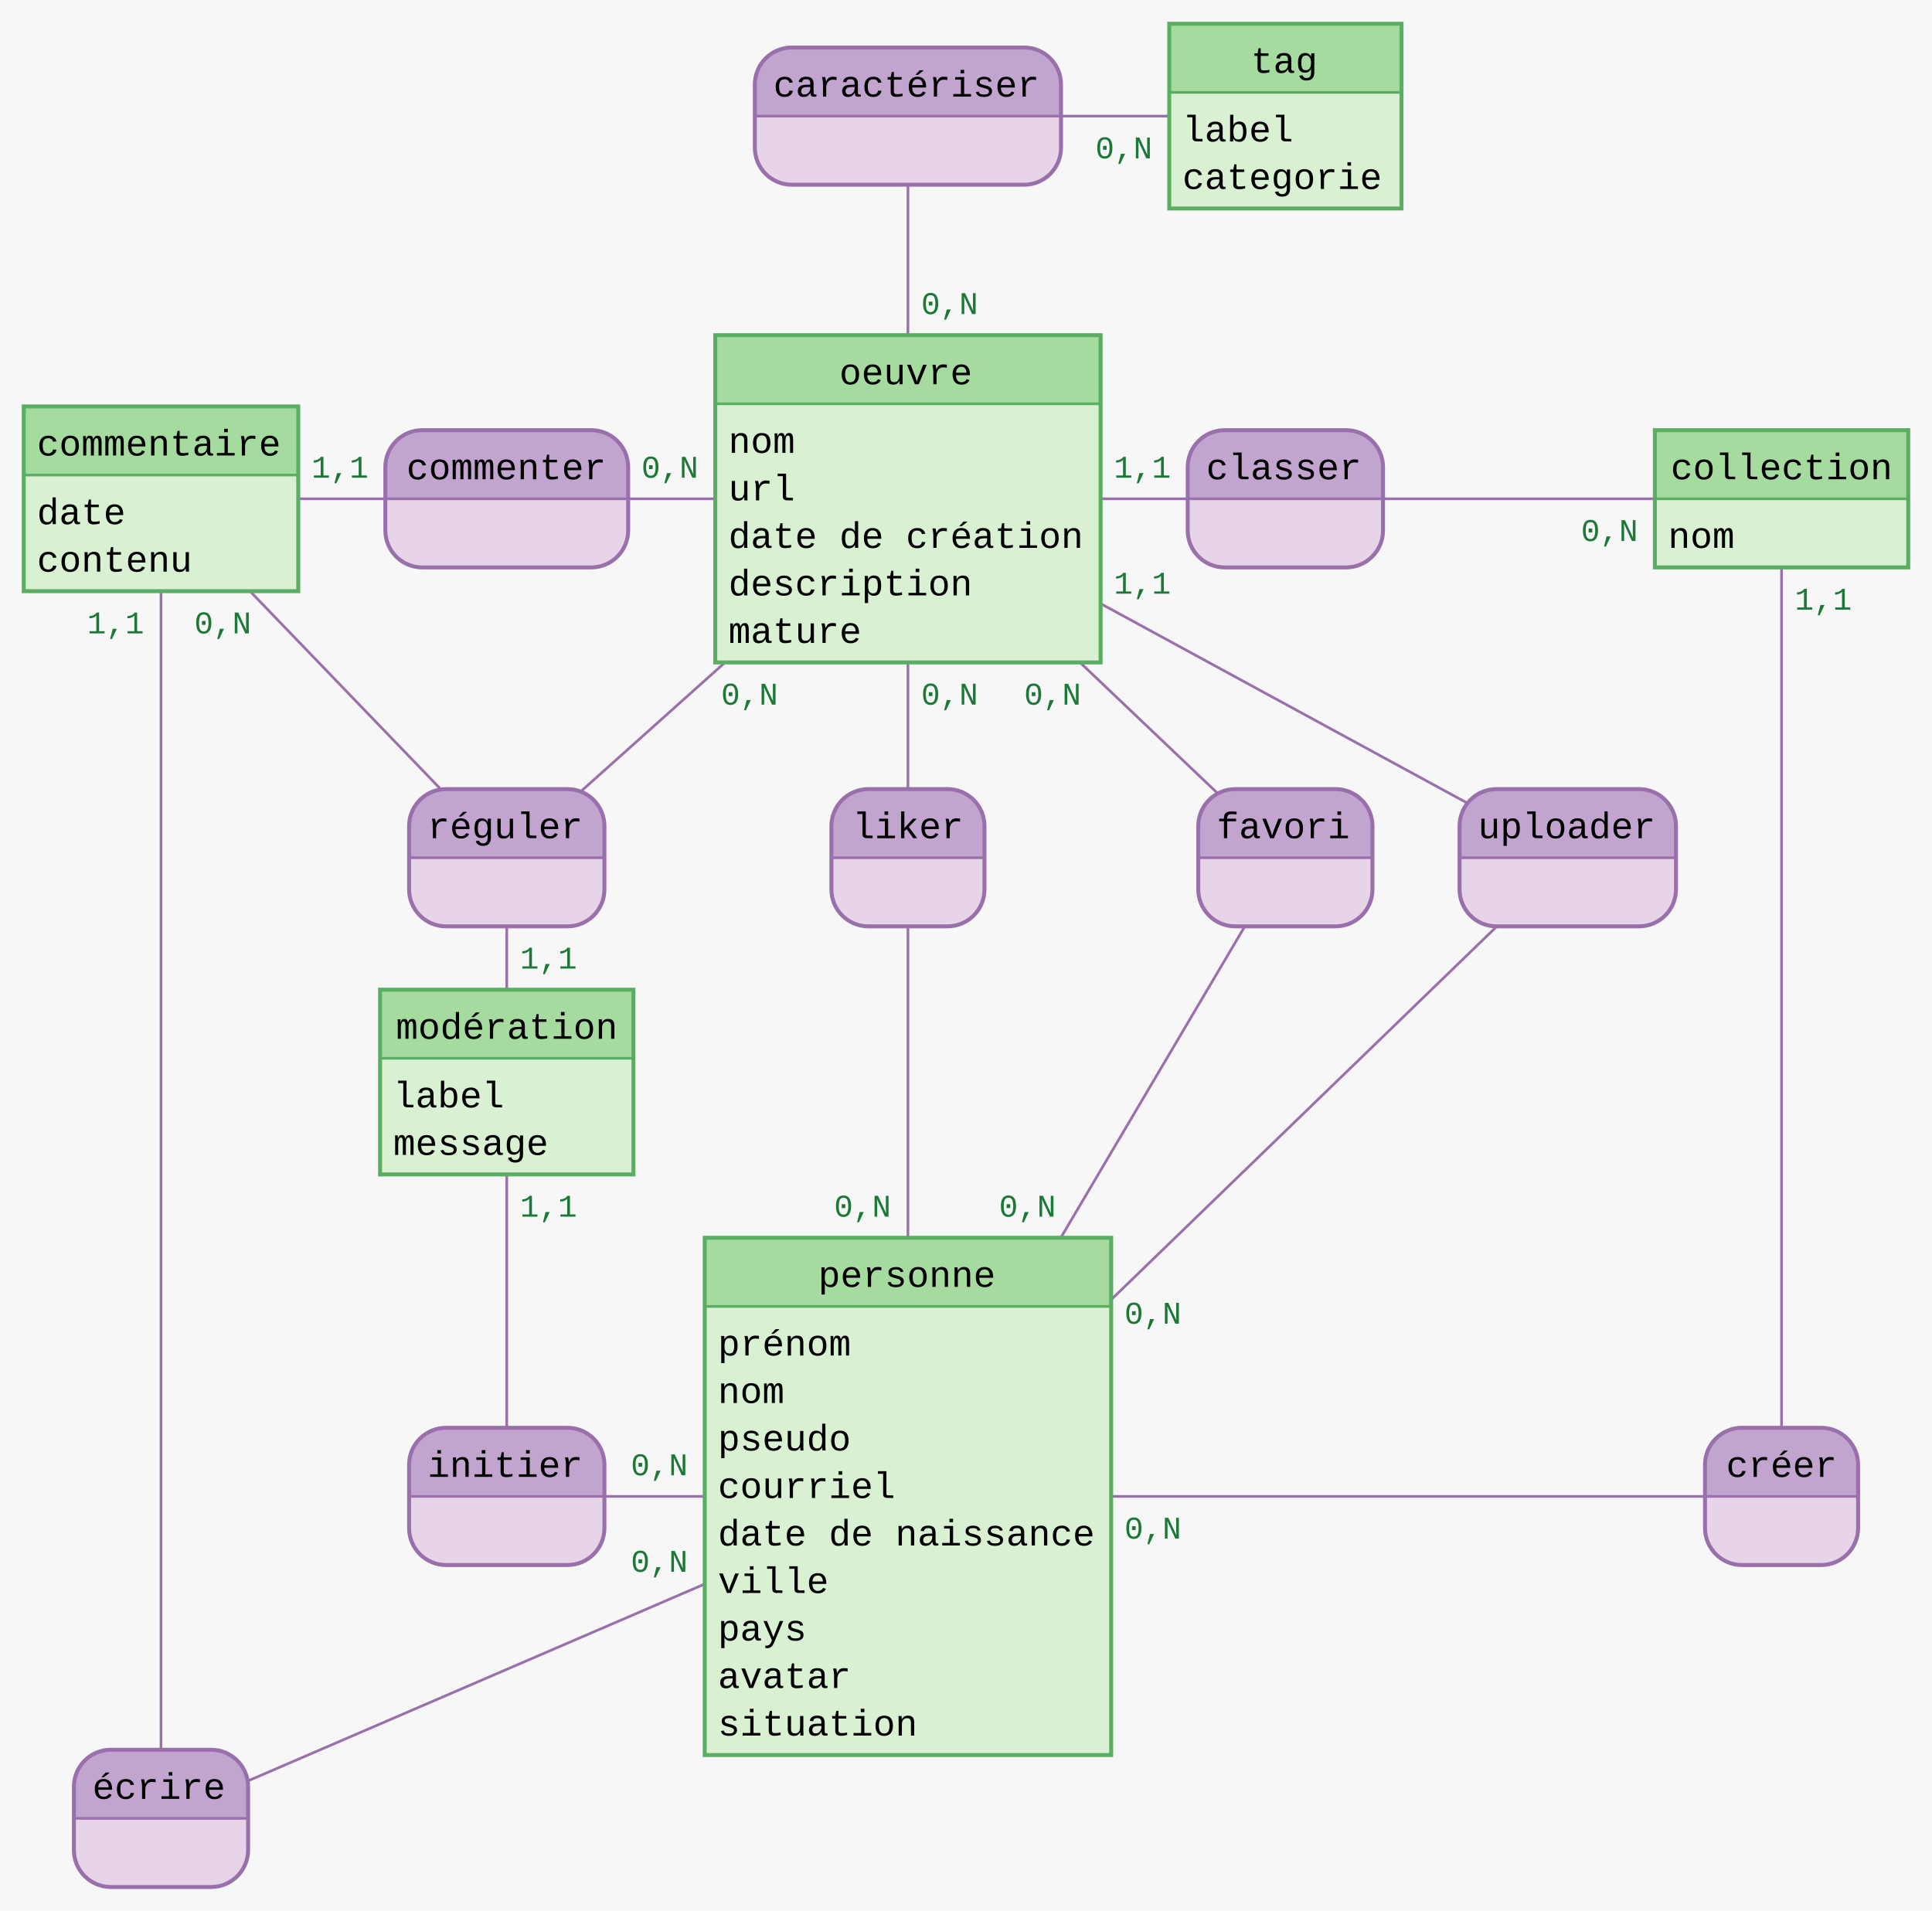
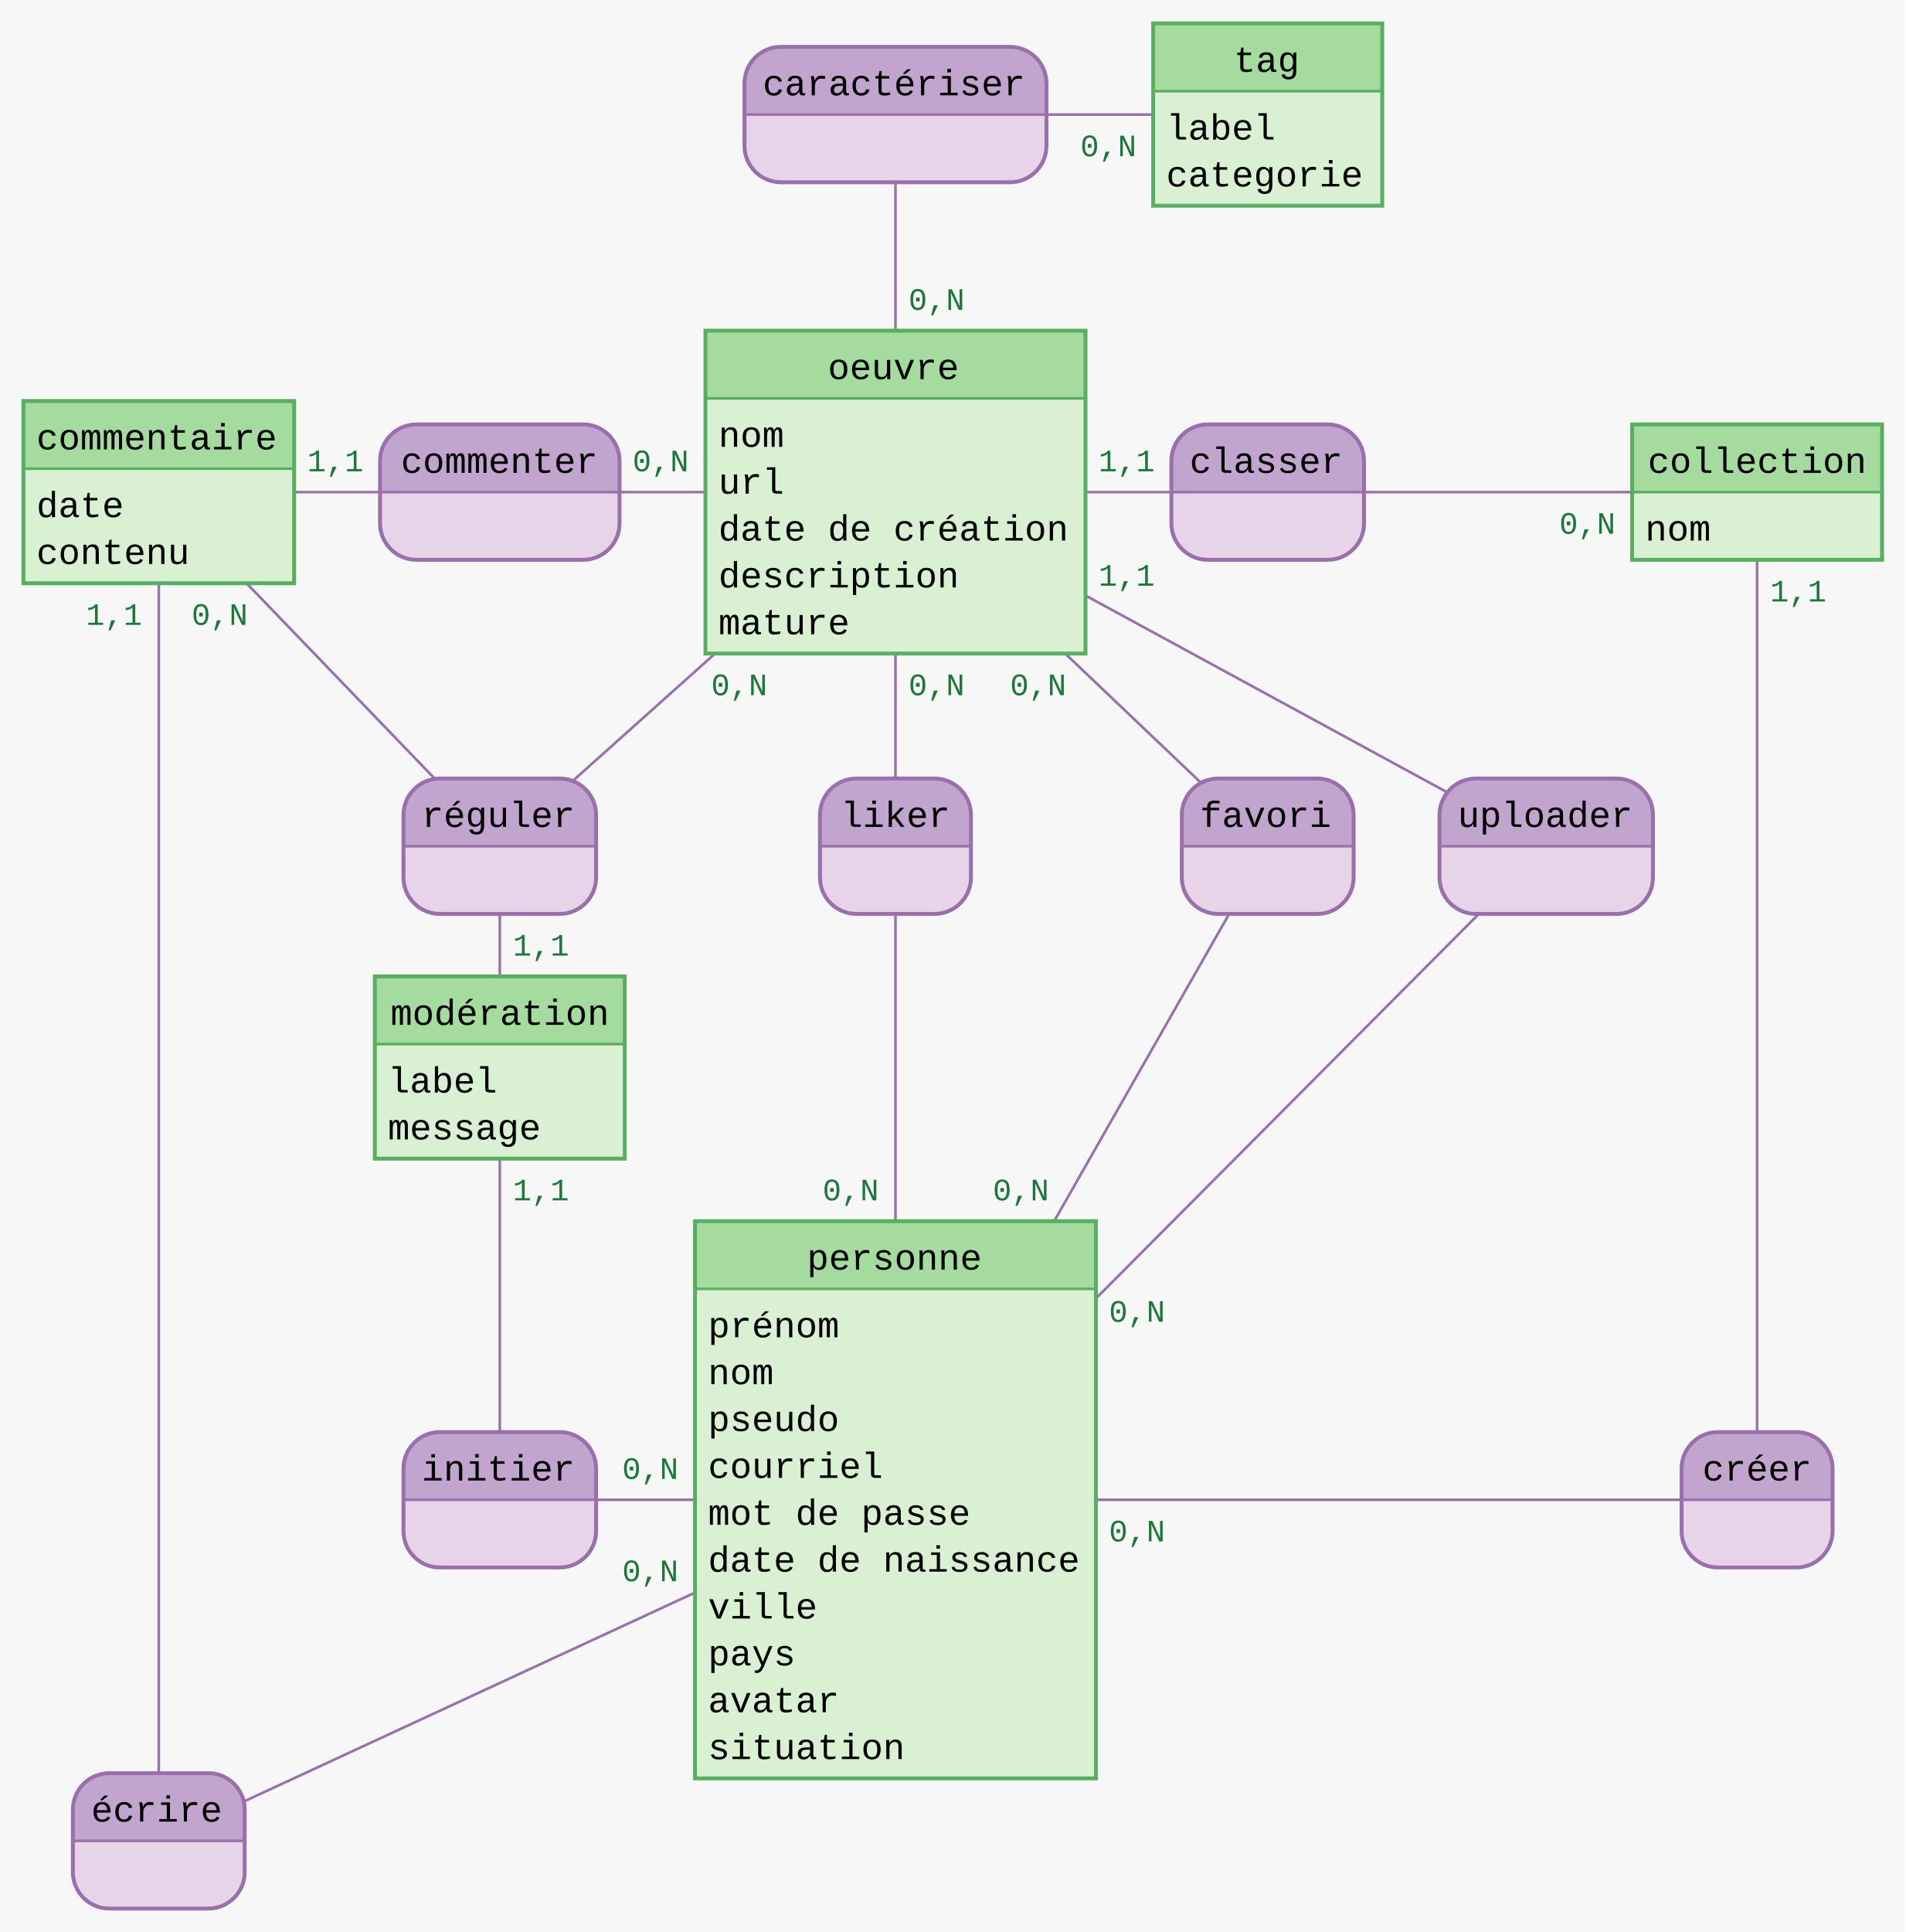
- <svg xmlns="http://www.w3.org/2000/svg" width="732" height="724" viewBox="0 0 732 724">
-   <rect id="frame" x="0" y="0" width="732" height="724" fill="#f7f7f7" stroke="none" stroke-width="0" />
+ <svg xmlns="http://www.w3.org/2000/svg" width="732" height="742" viewBox="0 0 732 742">
+   <rect id="frame" x="0" y="0" width="732" height="742" fill="#f7f7f7" stroke="none" stroke-width="0" />
  <g>
    <line x1="344" y1="189" x2="344" y2="44" stroke="#9970ab" stroke-width="1" />
    <text x="349" y="119" fill="#1b7837" font-family="Courier New" font-size="12">0,N</text>
    <line x1="487" y1="44" x2="344" y2="44" stroke="#9970ab" stroke-width="1" />
    <text x="415" y="60" fill="#1b7837" font-family="Courier New" font-size="12">0,N</text>
    <g>
      <path d="M388 18 a14 14 90 0 1 14 14 V44 h-116 V32 a14 14 90 0 1 14 -14" fill="#c2a5cf" stroke="#c2a5cf" stroke-width="0" />
      <path d="M402 44 v12 a14 14 90 0 1 -14 14 H300 a14 14 90 0 1 -14 -14 V44 H116" fill="#e7d4e8" stroke="#e7d4e8" stroke-width="0" />
      <rect x="286" y="18" width="116" height="52" fill="none" rx="14" stroke="#9970ab" stroke-width="1.5" />
      <line x1="286" y1="44" x2="402" y2="44" stroke="#9970ab" stroke-width="1" />
      <text x="293" y="36.6" fill="#000" font-family="Courier New" font-size="14">caractériser</text>
    </g>
  </g>
  <g>
    <line x1="61" y1="189" x2="192" y2="189" stroke="#9970ab" stroke-width="1" />
    <text x="118" y="181" fill="#1b7837" font-family="Courier New" font-size="12">1,1</text>
    <line x1="344" y1="189" x2="192" y2="189" stroke="#9970ab" stroke-width="1" />
    <text x="243" y="181" fill="#1b7837" font-family="Courier New" font-size="12">0,N</text>
    <g>
      <path d="M224 163 a14 14 90 0 1 14 14 V189 h-92 V177 a14 14 90 0 1 14 -14" fill="#c2a5cf" stroke="#c2a5cf" stroke-width="0" />
      <path d="M238 189 v12 a14 14 90 0 1 -14 14 H160 a14 14 90 0 1 -14 -14 V189 H92" fill="#e7d4e8" stroke="#e7d4e8" stroke-width="0" />
      <rect x="146" y="163" width="92" height="52" fill="none" rx="14" stroke="#9970ab" stroke-width="1.5" />
      <line x1="146" y1="189" x2="238" y2="189" stroke="#9970ab" stroke-width="1" />
      <text x="154" y="181.6" fill="#000" font-family="Courier New" font-size="14">commenter</text>
    </g>
  </g>
  <g>
    <line x1="344" y1="189" x2="487" y2="189" stroke="#9970ab" stroke-width="1" />
    <text x="422" y="181" fill="#1b7837" font-family="Courier New" font-size="12">1,1</text>
    <line x1="675" y1="189" x2="487" y2="189" stroke="#9970ab" stroke-width="1" />
    <text x="599" y="205" fill="#1b7837" font-family="Courier New" font-size="12">0,N</text>
    <g>
      <path d="M510 163 a14 14 90 0 1 14 14 V189 h-74 V177 a14 14 90 0 1 14 -14" fill="#c2a5cf" stroke="#c2a5cf" stroke-width="0" />
      <path d="M524 189 v12 a14 14 90 0 1 -14 14 H464 a14 14 90 0 1 -14 -14 V189 H74" fill="#e7d4e8" stroke="#e7d4e8" stroke-width="0" />
      <rect x="450" y="163" width="74" height="52" fill="none" rx="14" stroke="#9970ab" stroke-width="1.5" />
      <line x1="450" y1="189" x2="524" y2="189" stroke="#9970ab" stroke-width="1" />
      <text x="457" y="181.6" fill="#000" font-family="Courier New" font-size="14">classer</text>
    </g>
  </g>
  <g>
    <line x1="61" y1="189" x2="192" y2="325" stroke="#9970ab" stroke-width="1" />
    <text x="73.6" y="240" fill="#1b7837" font-family="Courier New" font-size="12">0,N</text>
    <line x1="344" y1="189" x2="192" y2="325" stroke="#9970ab" stroke-width="1" />
    <text x="273.19" y="267" fill="#1b7837" font-family="Courier New" font-size="12">0,N</text>
    <line x1="192" y1="410" x2="192" y2="325" stroke="#9970ab" stroke-width="1" />
    <text x="197" y="367" fill="#1b7837" font-family="Courier New" font-size="12">1,1</text>
    <g>
      <path d="M215 299 a14 14 90 0 1 14 14 V325 h-74 V313 a14 14 90 0 1 14 -14" fill="#c2a5cf" stroke="#c2a5cf" stroke-width="0" />
      <path d="M229 325 v12 a14 14 90 0 1 -14 14 H169 a14 14 90 0 1 -14 -14 V325 H74" fill="#e7d4e8" stroke="#e7d4e8" stroke-width="0" />
      <rect x="155" y="299" width="74" height="52" fill="none" rx="14" stroke="#9970ab" stroke-width="1.5" />
      <line x1="155" y1="325" x2="229" y2="325" stroke="#9970ab" stroke-width="1" />
      <text x="162" y="317.6" fill="#000" font-family="Courier New" font-size="14">réguler</text>
    </g>
  </g>
  <g>
-     <line x1="344" y1="567" x2="344" y2="325" stroke="#9970ab" stroke-width="1" />
+     <line x1="344" y1="576" x2="344" y2="325" stroke="#9970ab" stroke-width="1" />
    <text x="316" y="461" fill="#1b7837" font-family="Courier New" font-size="12">0,N</text>
    <line x1="344" y1="189" x2="344" y2="325" stroke="#9970ab" stroke-width="1" />
    <text x="349" y="267" fill="#1b7837" font-family="Courier New" font-size="12">0,N</text>
    <g>
      <path d="M359 299 a14 14 90 0 1 14 14 V325 h-58 V313 a14 14 90 0 1 14 -14" fill="#c2a5cf" stroke="#c2a5cf" stroke-width="0" />
      <path d="M373 325 v12 a14 14 90 0 1 -14 14 H329 a14 14 90 0 1 -14 -14 V325 H58" fill="#e7d4e8" stroke="#e7d4e8" stroke-width="0" />
      <rect x="315" y="299" width="58" height="52" fill="none" rx="14" stroke="#9970ab" stroke-width="1.5" />
      <line x1="315" y1="325" x2="373" y2="325" stroke="#9970ab" stroke-width="1" />
      <text x="323" y="317.6" fill="#000" font-family="Courier New" font-size="14">liker</text>
    </g>
  </g>
  <g>
-     <line x1="344" y1="567" x2="487" y2="325" stroke="#9970ab" stroke-width="1" />
-     <text x="378.49" y="461" fill="#1b7837" font-family="Courier New" font-size="12">0,N</text>
+     <line x1="344" y1="576" x2="487" y2="325" stroke="#9970ab" stroke-width="1" />
+     <text x="381.39" y="461" fill="#1b7837" font-family="Courier New" font-size="12">0,N</text>
    <line x1="344" y1="189" x2="487" y2="325" stroke="#9970ab" stroke-width="1" />
    <text x="388.01" y="267" fill="#1b7837" font-family="Courier New" font-size="12">0,N</text>
    <g>
      <path d="M506 299 a14 14 90 0 1 14 14 V325 h-66 V313 a14 14 90 0 1 14 -14" fill="#c2a5cf" stroke="#c2a5cf" stroke-width="0" />
      <path d="M520 325 v12 a14 14 90 0 1 -14 14 H468 a14 14 90 0 1 -14 -14 V325 H66" fill="#e7d4e8" stroke="#e7d4e8" stroke-width="0" />
      <rect x="454" y="299" width="66" height="52" fill="none" rx="14" stroke="#9970ab" stroke-width="1.5" />
      <line x1="454" y1="325" x2="520" y2="325" stroke="#9970ab" stroke-width="1" />
      <text x="461" y="317.6" fill="#000" font-family="Courier New" font-size="14">favori</text>
    </g>
  </g>
  <g>
-     <line x1="344" y1="567" x2="594" y2="325" stroke="#9970ab" stroke-width="1" />
-     <text x="426" y="501.56" fill="#1b7837" font-family="Courier New" font-size="12">0,N</text>
+     <line x1="344" y1="576" x2="594" y2="325" stroke="#9970ab" stroke-width="1" />
+     <text x="426" y="507.64" fill="#1b7837" font-family="Courier New" font-size="12">0,N</text>
    <line x1="344" y1="189" x2="594" y2="325" stroke="#9970ab" stroke-width="1" />
    <text x="422" y="224.95" fill="#1b7837" font-family="Courier New" font-size="12">1,1</text>
    <g>
      <path d="M621 299 a14 14 90 0 1 14 14 V325 h-82 V313 a14 14 90 0 1 14 -14" fill="#c2a5cf" stroke="#c2a5cf" stroke-width="0" />
      <path d="M635 325 v12 a14 14 90 0 1 -14 14 H567 a14 14 90 0 1 -14 -14 V325 H82" fill="#e7d4e8" stroke="#e7d4e8" stroke-width="0" />
      <rect x="553" y="299" width="82" height="52" fill="none" rx="14" stroke="#9970ab" stroke-width="1.5" />
      <line x1="553" y1="325" x2="635" y2="325" stroke="#9970ab" stroke-width="1" />
      <text x="560" y="317.6" fill="#000" font-family="Courier New" font-size="14">uploader</text>
    </g>
  </g>
  <g>
-     <line x1="344" y1="567" x2="192" y2="567" stroke="#9970ab" stroke-width="1" />
-     <text x="239" y="559" fill="#1b7837" font-family="Courier New" font-size="12">0,N</text>
-     <line x1="192" y1="410" x2="192" y2="567" stroke="#9970ab" stroke-width="1" />
+     <line x1="344" y1="576" x2="192" y2="576" stroke="#9970ab" stroke-width="1" />
+     <text x="239" y="568" fill="#1b7837" font-family="Courier New" font-size="12">0,N</text>
+     <line x1="192" y1="410" x2="192" y2="576" stroke="#9970ab" stroke-width="1" />
    <text x="197" y="461" fill="#1b7837" font-family="Courier New" font-size="12">1,1</text>
    <g>
-       <path d="M215 541 a14 14 90 0 1 14 14 V567 h-74 V555 a14 14 90 0 1 14 -14" fill="#c2a5cf" stroke="#c2a5cf" stroke-width="0" />
-       <path d="M229 567 v12 a14 14 90 0 1 -14 14 H169 a14 14 90 0 1 -14 -14 V567 H74" fill="#e7d4e8" stroke="#e7d4e8" stroke-width="0" />
-       <rect x="155" y="541" width="74" height="52" fill="none" rx="14" stroke="#9970ab" stroke-width="1.5" />
-       <line x1="155" y1="567" x2="229" y2="567" stroke="#9970ab" stroke-width="1" />
-       <text x="162" y="559.6" fill="#000" font-family="Courier New" font-size="14">initier</text>
-     </g>
-   </g>
-   <g>
-     <line x1="344" y1="567" x2="675" y2="567" stroke="#9970ab" stroke-width="1" />
-     <text x="426" y="583" fill="#1b7837" font-family="Courier New" font-size="12">0,N</text>
-     <line x1="675" y1="189" x2="675" y2="567" stroke="#9970ab" stroke-width="1" />
+       <path d="M215 550 a14 14 90 0 1 14 14 V576 h-74 V564 a14 14 90 0 1 14 -14" fill="#c2a5cf" stroke="#c2a5cf" stroke-width="0" />
+       <path d="M229 576 v12 a14 14 90 0 1 -14 14 H169 a14 14 90 0 1 -14 -14 V576 H74" fill="#e7d4e8" stroke="#e7d4e8" stroke-width="0" />
+       <rect x="155" y="550" width="74" height="52" fill="none" rx="14" stroke="#9970ab" stroke-width="1.5" />
+       <line x1="155" y1="576" x2="229" y2="576" stroke="#9970ab" stroke-width="1" />
+       <text x="162" y="568.6" fill="#000" font-family="Courier New" font-size="14">initier</text>
+     </g>
+   </g>
+   <g>
+     <line x1="344" y1="576" x2="675" y2="576" stroke="#9970ab" stroke-width="1" />
+     <text x="426" y="592" fill="#1b7837" font-family="Courier New" font-size="12">0,N</text>
+     <line x1="675" y1="189" x2="675" y2="576" stroke="#9970ab" stroke-width="1" />
    <text x="680" y="231" fill="#1b7837" font-family="Courier New" font-size="12">1,1</text>
    <g>
-       <path d="M690 541 a14 14 90 0 1 14 14 V567 h-58 V555 a14 14 90 0 1 14 -14" fill="#c2a5cf" stroke="#c2a5cf" stroke-width="0" />
-       <path d="M704 567 v12 a14 14 90 0 1 -14 14 H660 a14 14 90 0 1 -14 -14 V567 H58" fill="#e7d4e8" stroke="#e7d4e8" stroke-width="0" />
-       <rect x="646" y="541" width="58" height="52" fill="none" rx="14" stroke="#9970ab" stroke-width="1.5" />
-       <line x1="646" y1="567" x2="704" y2="567" stroke="#9970ab" stroke-width="1" />
-       <text x="654" y="559.6" fill="#000" font-family="Courier New" font-size="14">créer</text>
-     </g>
-   </g>
-   <g>
-     <line x1="344" y1="567" x2="61" y2="689" stroke="#9970ab" stroke-width="1" />
-     <text x="239" y="595.57" fill="#1b7837" font-family="Courier New" font-size="12">0,N</text>
-     <line x1="61" y1="189" x2="61" y2="689" stroke="#9970ab" stroke-width="1" />
+       <path d="M690 550 a14 14 90 0 1 14 14 V576 h-58 V564 a14 14 90 0 1 14 -14" fill="#c2a5cf" stroke="#c2a5cf" stroke-width="0" />
+       <path d="M704 576 v12 a14 14 90 0 1 -14 14 H660 a14 14 90 0 1 -14 -14 V576 H58" fill="#e7d4e8" stroke="#e7d4e8" stroke-width="0" />
+       <rect x="646" y="550" width="58" height="52" fill="none" rx="14" stroke="#9970ab" stroke-width="1.5" />
+       <line x1="646" y1="576" x2="704" y2="576" stroke="#9970ab" stroke-width="1" />
+       <text x="654" y="568.6" fill="#000" font-family="Courier New" font-size="14">créer</text>
+     </g>
+   </g>
+   <g>
+     <line x1="344" y1="576" x2="61" y2="707" stroke="#9970ab" stroke-width="1" />
+     <text x="239" y="607.27" fill="#1b7837" font-family="Courier New" font-size="12">0,N</text>
+     <line x1="61" y1="189" x2="61" y2="707" stroke="#9970ab" stroke-width="1" />
    <text x="33" y="240" fill="#1b7837" font-family="Courier New" font-size="12">1,1</text>
    <g>
-       <path d="M80 663 a14 14 90 0 1 14 14 V689 h-66 V677 a14 14 90 0 1 14 -14" fill="#c2a5cf" stroke="#c2a5cf" stroke-width="0" />
-       <path d="M94 689 v12 a14 14 90 0 1 -14 14 H42 a14 14 90 0 1 -14 -14 V689 H66" fill="#e7d4e8" stroke="#e7d4e8" stroke-width="0" />
-       <rect x="28" y="663" width="66" height="52" fill="none" rx="14" stroke="#9970ab" stroke-width="1.5" />
-       <line x1="28" y1="689" x2="94" y2="689" stroke="#9970ab" stroke-width="1" />
-       <text x="35" y="681.6" fill="#000" font-family="Courier New" font-size="14">écrire</text>
+       <path d="M80 681 a14 14 90 0 1 14 14 V707 h-66 V695 a14 14 90 0 1 14 -14" fill="#c2a5cf" stroke="#c2a5cf" stroke-width="0" />
+       <path d="M94 707 v12 a14 14 90 0 1 -14 14 H42 a14 14 90 0 1 -14 -14 V707 H66" fill="#e7d4e8" stroke="#e7d4e8" stroke-width="0" />
+       <rect x="28" y="681" width="66" height="52" fill="none" rx="14" stroke="#9970ab" stroke-width="1.5" />
+       <line x1="28" y1="707" x2="94" y2="707" stroke="#9970ab" stroke-width="1" />
+       <text x="35" y="699.6" fill="#000" font-family="Courier New" font-size="14">écrire</text>
    </g>
  </g>
  <g>
    <g>
      <rect x="443" y="9" width="88" height="26" fill="#a6dba0" stroke="#a6dba0" stroke-width="0" opacity="1" />
      <rect x="443" y="35" width="88" height="44" fill="#d9f0d3" stroke="#d9f0d3" stroke-width="0" opacity="1" />
      <rect x="443" y="9" width="88" height="70" fill="none" stroke="#5aae61" stroke-width="1.5" opacity="1" />
      <line x1="443" y1="35" x2="531" y2="35" stroke="#5aae61" stroke-width="1" />
    </g>
    <text x="474" y="27.6" fill="#000" font-family="Courier New" font-size="14">tag</text>
    <text x="448" y="53.6" fill="#000" font-family="Courier New" font-size="14">label</text>
    <text x="448" y="71.6" fill="#000" font-family="Courier New" font-size="14">categorie</text>
  </g>
  <g>
    <g>
      <rect x="9" y="154" width="104" height="26" fill="#a6dba0" stroke="#a6dba0" stroke-width="0" opacity="1" />
      <rect x="9" y="180" width="104" height="44" fill="#d9f0d3" stroke="#d9f0d3" stroke-width="0" opacity="1" />
      <rect x="9" y="154" width="104" height="70" fill="none" stroke="#5aae61" stroke-width="1.5" opacity="1" />
      <line x1="9" y1="180" x2="113" y2="180" stroke="#5aae61" stroke-width="1" />
    </g>
    <text x="14" y="172.6" fill="#000" font-family="Courier New" font-size="14">commentaire</text>
    <text x="14" y="198.6" fill="#000" font-family="Courier New" font-size="14">date</text>
    <text x="14" y="216.6" fill="#000" font-family="Courier New" font-size="14">contenu</text>
  </g>
  <g>
    <g>
      <rect x="271" y="127" width="146" height="26" fill="#a6dba0" stroke="#a6dba0" stroke-width="0" opacity="1" />
      <rect x="271" y="153" width="146" height="98" fill="#d9f0d3" stroke="#d9f0d3" stroke-width="0" opacity="1" />
      <rect x="271" y="127" width="146" height="124" fill="none" stroke="#5aae61" stroke-width="1.5" opacity="1" />
      <line x1="271" y1="153" x2="417" y2="153" stroke="#5aae61" stroke-width="1" />
    </g>
    <text x="318" y="145.6" fill="#000" font-family="Courier New" font-size="14">oeuvre</text>
    <text x="276" y="171.6" fill="#000" font-family="Courier New" font-size="14">nom</text>
    <text x="276" y="189.6" fill="#000" font-family="Courier New" font-size="14">url</text>
    <text x="276" y="207.6" fill="#000" font-family="Courier New" font-size="14">date de création</text>
    <text x="276" y="225.6" fill="#000" font-family="Courier New" font-size="14">description</text>
    <text x="276" y="243.6" fill="#000" font-family="Courier New" font-size="14">mature</text>
  </g>
  <g>
    <g>
      <rect x="627" y="163" width="96" height="26" fill="#a6dba0" stroke="#a6dba0" stroke-width="0" opacity="1" />
      <rect x="627" y="189" width="96" height="26" fill="#d9f0d3" stroke="#d9f0d3" stroke-width="0" opacity="1" />
      <rect x="627" y="163" width="96" height="52" fill="none" stroke="#5aae61" stroke-width="1.5" opacity="1" />
      <line x1="627" y1="189" x2="723" y2="189" stroke="#5aae61" stroke-width="1" />
    </g>
    <text x="633" y="181.6" fill="#000" font-family="Courier New" font-size="14">collection</text>
    <text x="632" y="207.6" fill="#000" font-family="Courier New" font-size="14">nom</text>
  </g>
  <g>
    <g>
      <rect x="144" y="375" width="96" height="26" fill="#a6dba0" stroke="#a6dba0" stroke-width="0" opacity="1" />
      <rect x="144" y="401" width="96" height="44" fill="#d9f0d3" stroke="#d9f0d3" stroke-width="0" opacity="1" />
      <rect x="144" y="375" width="96" height="70" fill="none" stroke="#5aae61" stroke-width="1.5" opacity="1" />
      <line x1="144" y1="401" x2="240" y2="401" stroke="#5aae61" stroke-width="1" />
    </g>
    <text x="150" y="393.6" fill="#000" font-family="Courier New" font-size="14">modération</text>
    <text x="149" y="419.6" fill="#000" font-family="Courier New" font-size="14">label</text>
    <text x="149" y="437.6" fill="#000" font-family="Courier New" font-size="14">message</text>
  </g>
  <g>
    <g>
      <rect x="267" y="469" width="154" height="26" fill="#a6dba0" stroke="#a6dba0" stroke-width="0" opacity="1" />
-       <rect x="267" y="495" width="154" height="170" fill="#d9f0d3" stroke="#d9f0d3" stroke-width="0" opacity="1" />
-       <rect x="267" y="469" width="154" height="196" fill="none" stroke="#5aae61" stroke-width="1.5" opacity="1" />
+       <rect x="267" y="495" width="154" height="188" fill="#d9f0d3" stroke="#d9f0d3" stroke-width="0" opacity="1" />
+       <rect x="267" y="469" width="154" height="214" fill="none" stroke="#5aae61" stroke-width="1.5" opacity="1" />
      <line x1="267" y1="495" x2="421" y2="495" stroke="#5aae61" stroke-width="1" />
    </g>
    <text x="310" y="487.6" fill="#000" font-family="Courier New" font-size="14">personne</text>
    <text x="272" y="513.6" fill="#000" font-family="Courier New" font-size="14">prénom</text>
    <text x="272" y="531.6" fill="#000" font-family="Courier New" font-size="14">nom</text>
    <text x="272" y="549.6" fill="#000" font-family="Courier New" font-size="14">pseudo</text>
    <text x="272" y="567.6" fill="#000" font-family="Courier New" font-size="14">courriel</text>
-     <text x="272" y="585.6" fill="#000" font-family="Courier New" font-size="14">date de naissance</text>
-     <text x="272" y="603.6" fill="#000" font-family="Courier New" font-size="14">ville</text>
-     <text x="272" y="621.6" fill="#000" font-family="Courier New" font-size="14">pays</text>
-     <text x="272" y="639.6" fill="#000" font-family="Courier New" font-size="14">avatar</text>
-     <text x="272" y="657.6" fill="#000" font-family="Courier New" font-size="14">situation</text>
+     <text x="272" y="585.6" fill="#000" font-family="Courier New" font-size="14">mot de passe</text>
+     <text x="272" y="603.6" fill="#000" font-family="Courier New" font-size="14">date de naissance</text>
+     <text x="272" y="621.6" fill="#000" font-family="Courier New" font-size="14">ville</text>
+     <text x="272" y="639.6" fill="#000" font-family="Courier New" font-size="14">pays</text>
+     <text x="272" y="657.6" fill="#000" font-family="Courier New" font-size="14">avatar</text>
+     <text x="272" y="675.6" fill="#000" font-family="Courier New" font-size="14">situation</text>
  </g>
</svg>
